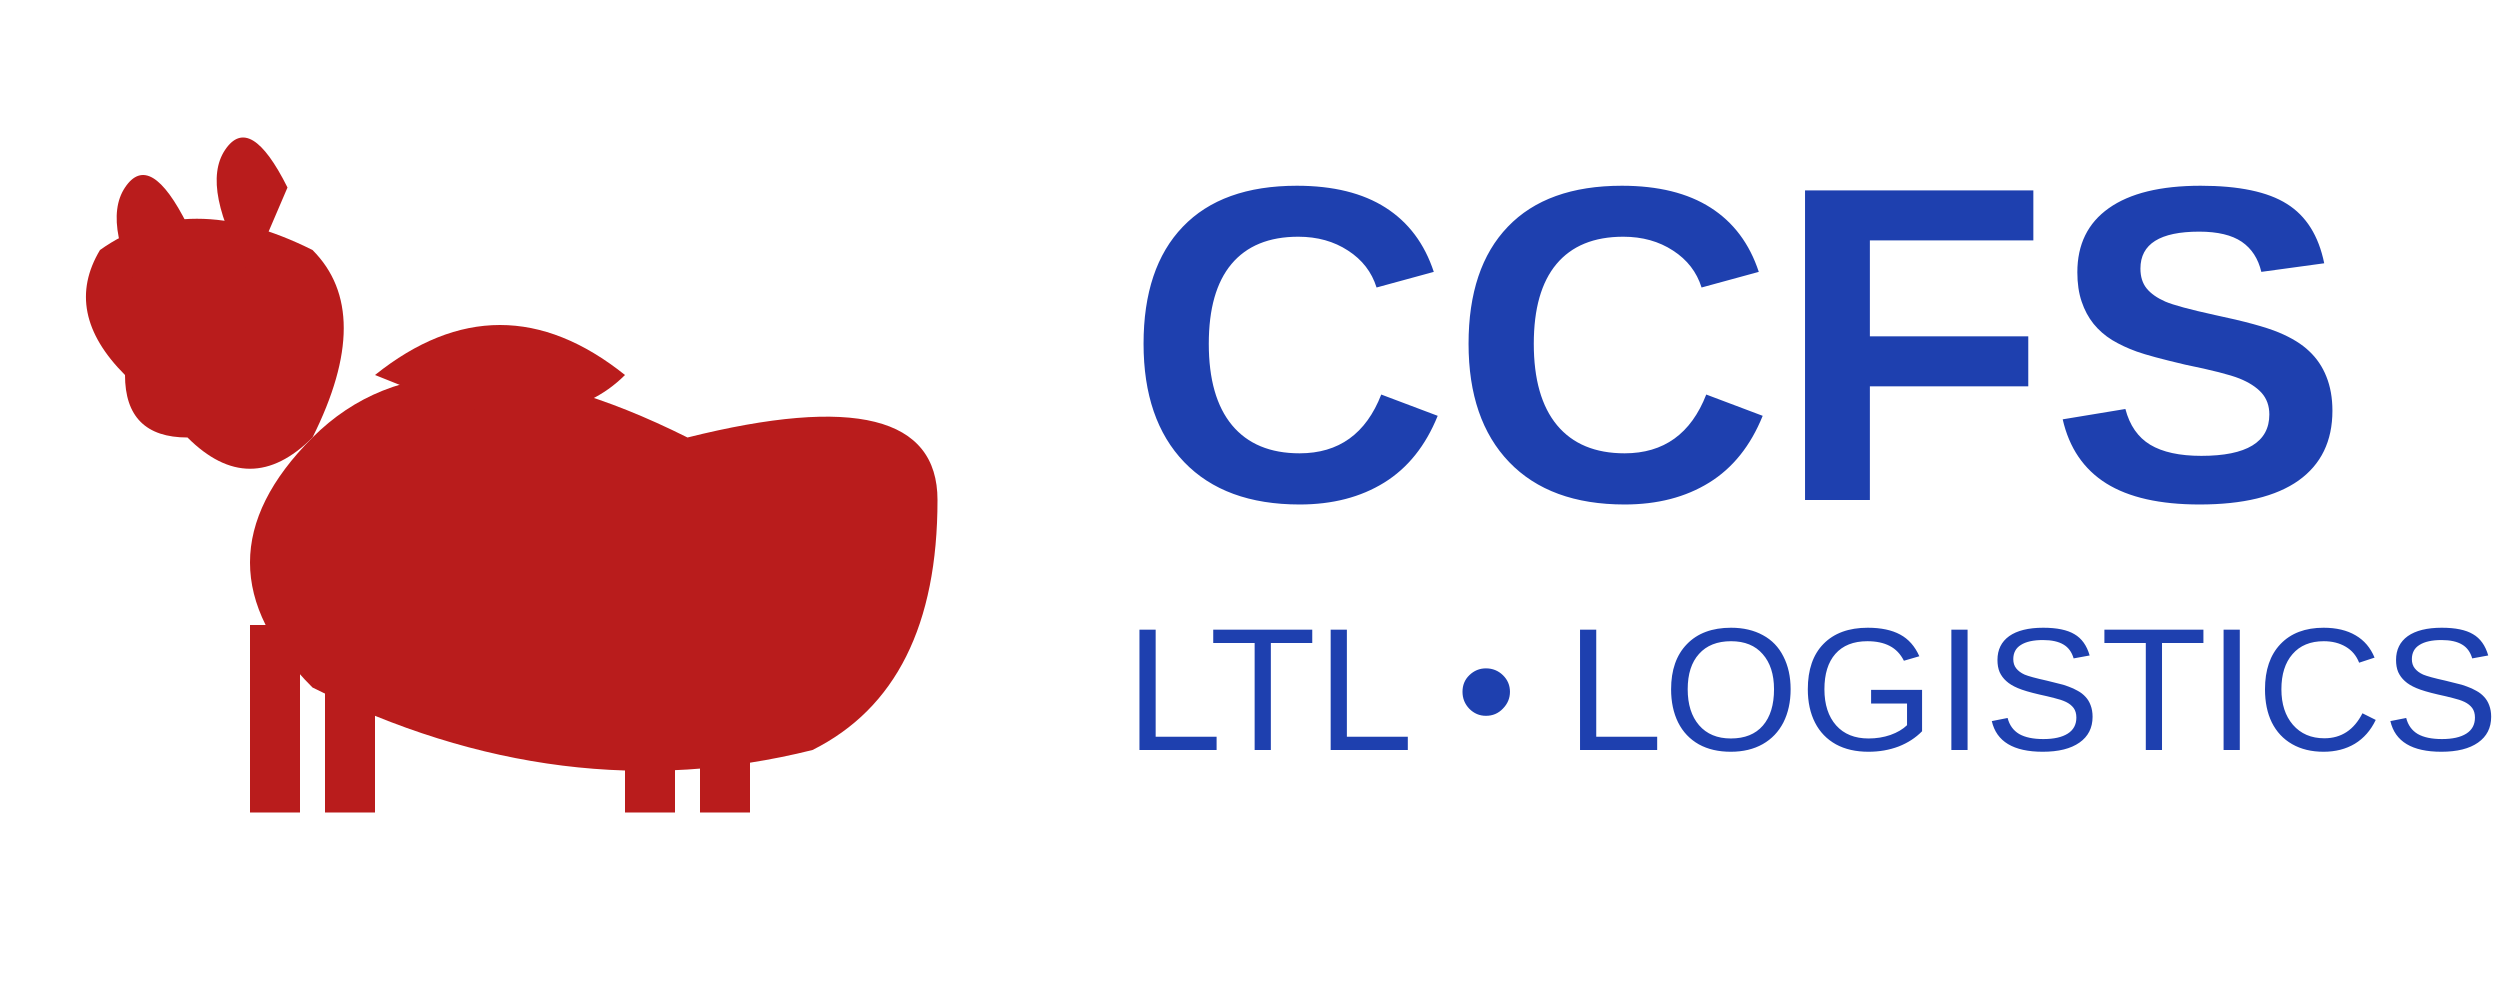
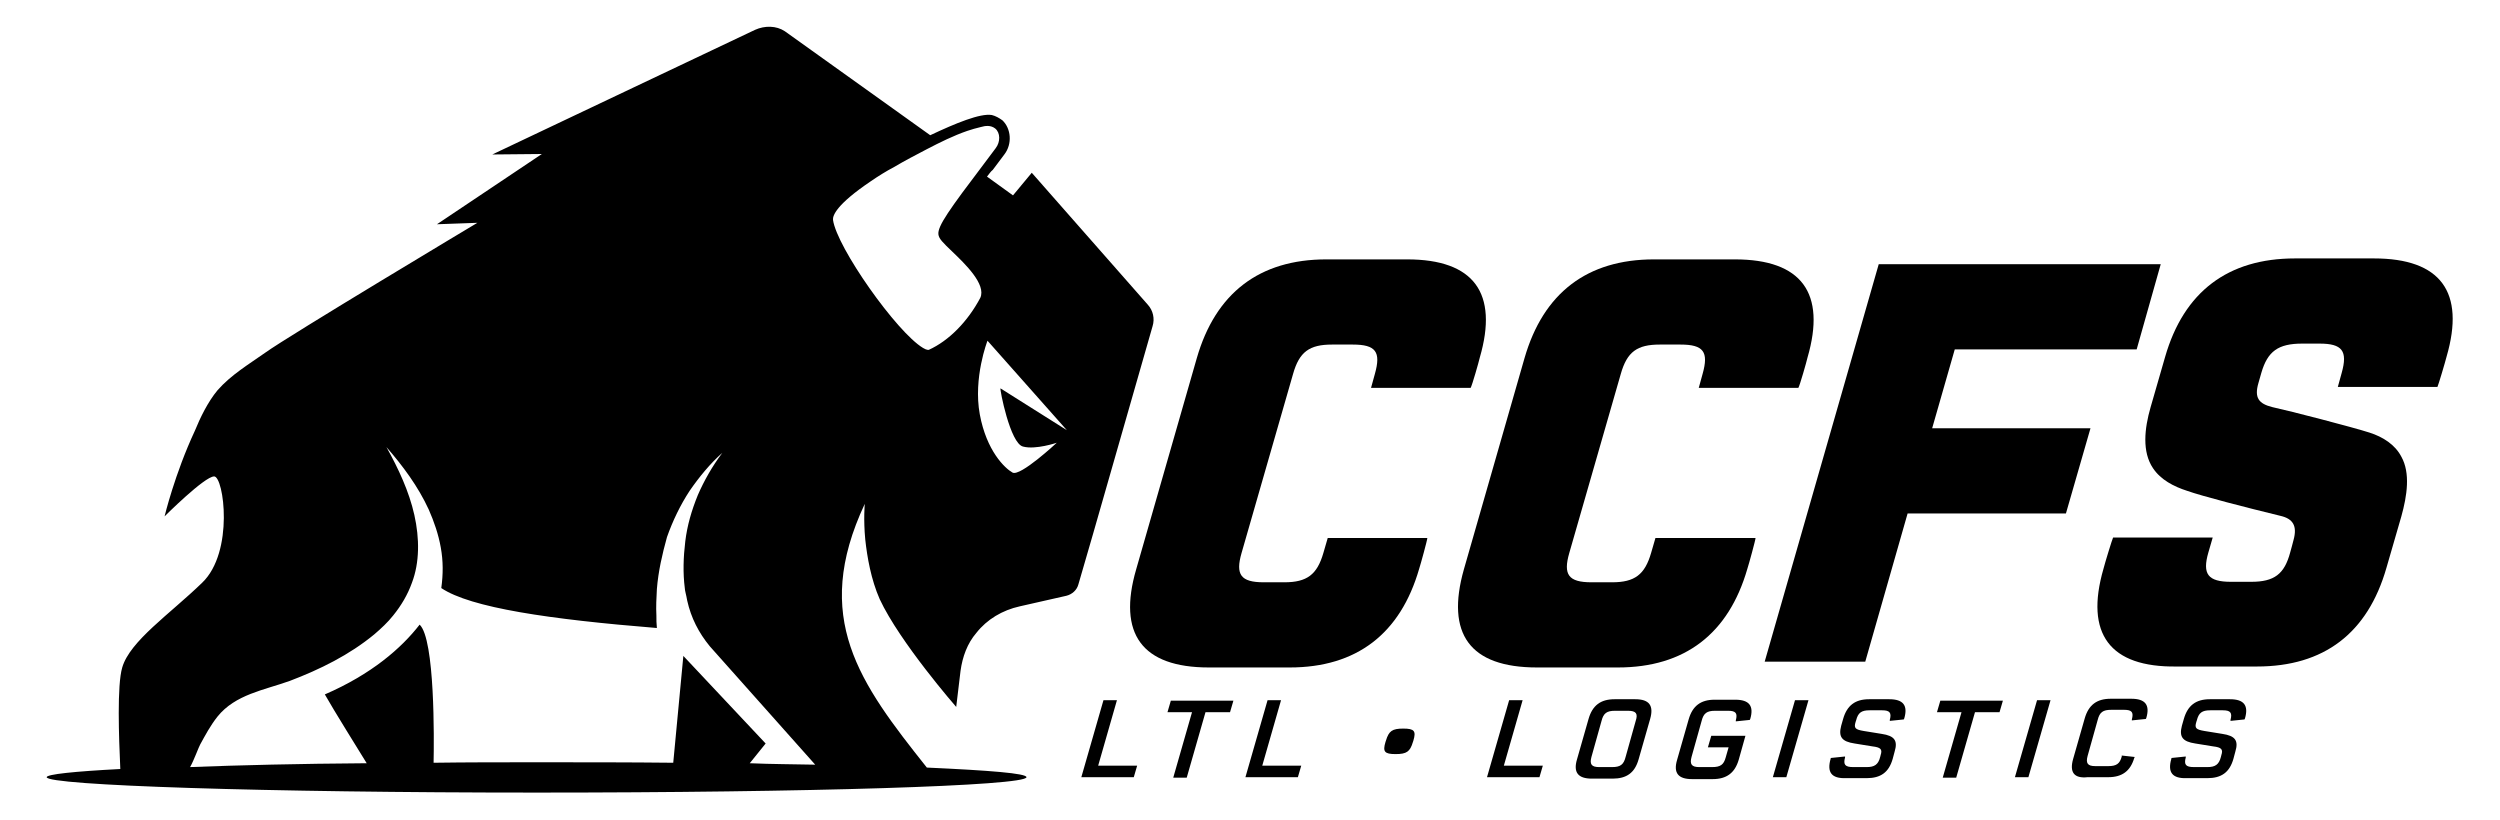
- <svg xmlns="http://www.w3.org/2000/svg" width="200" height="80" viewBox="0 0 200 80">
-   <g fill="#B91C1C">
-     <path d="M25 35 Q35 25 55 35 Q75 30 75 40 Q75 55 65 60 Q45 65 25 55 Q15 45 25 35Z" />
-     <path d="M10 30 Q5 25 8 20 Q15 15 25 20 Q30 25 25 35 Q20 40 15 35 Q10 35 10 30Z" />
-     <path d="M12 25 Q8 18 10 15 Q12 12 15 18" fill="#B91C1C" />
-     <path d="M20 22 Q16 15 18 12 Q20 9 23 15" fill="#B91C1C" />
-     <rect x="20" y="50" width="4" height="15" />
-     <rect x="26" y="50" width="4" height="15" />
-     <rect x="50" y="50" width="4" height="15" />
-     <rect x="56" y="50" width="4" height="15" />
-     <path d="M65 45 Q70 42 72 48 Q70 52 65 50" />
-     <path d="M30 30 Q40 22 50 30 Q45 35 35 32 Q30 30 30 30Z" />
+ <svg xmlns="http://www.w3.org/2000/svg" version="1.1" id="Layer_1" x="0px" y="0px" viewBox="0 0 519.5 170.2" style="enable-background:new 0 0 519.5 170.2;" xml:space="preserve">
+   <polygon points="406.2,72.6 401.5,89 434.4,89 429.3,106.7 396.4,106.7 387.6,137.5 366.7,137.5 390.4,54.9 449,54.9 444,72.6 " />
+   <path d="M437.1,118.2c0.3-1.2,1.8-6.1,2-6.5l20.7,0l-0.9,3.1c-1.3,4.5-0.1,6.1,4.7,6.1h4.2c4.8,0,6.9-1.6,8.1-6.1  c0,0,0.7-2.5,0.7-2.6c0.8-2.9-0.1-4.4-2.7-5c-7.4-1.8-16.3-4.1-19.4-5.2c-2.8-0.9-5.5-2.3-7.1-4.7c-2.3-3.4-1.8-8.2-0.5-12.7l3-10.4  c3.9-13.6,13.1-20.5,27-20.5h16.4c13.9,0,19,7,15.1,20.4c-0.3,1.2-1.7,5.9-1.9,6.3h-20.7l0.8-2.9c1.3-4.6,0.1-6.1-4.6-6.1h-3.6  c-5,0-7.2,1.6-8.5,6.1c0,0-0.6,2.1-0.6,2.1c-0.9,3.1,0.1,4.3,2.9,5c3.7,0.8,16.8,4.2,20.2,5.3c2.8,0.9,5.3,2.5,6.6,5  c1.9,3.4,1.2,8.1,0,12.4l-3.1,10.7c-3.9,13.6-13,20.5-26.9,20.5h-16.7C438.4,138.7,433.2,131.7,437.1,118.2" />
+   <path d="M251.2,138.7H268c13.9,0,23-7,26.9-20.5c0.3-0.9,1.7-6,1.7-6.4h-20.7l-0.9,3.1c-1.3,4.5-3.4,6.1-8.1,6.1h-4.3  c-4.8,0-5.9-1.6-4.6-6.1l10.7-37.2c1.3-4.6,3.4-6.1,8.1-6.1h4.3c4.8,0,5.9,1.5,4.6,6.1l-0.8,2.9h20.7c0.3-0.5,1.7-5.4,1.9-6.3  c3.9-13.4-1.2-20.4-15.1-20.4h-16.8c-13.9,0-23,7-26.9,20.5l-12.6,43.9C232.2,131.7,237.3,138.7,251.2,138.7" />
+   <path d="M319.4,138.7h16.8c13.9,0,23-7,26.9-20.5c0.3-0.9,1.7-6,1.7-6.4H344l-0.9,3.1c-1.3,4.5-3.4,6.1-8.1,6.1h-4.3  c-4.8,0-5.9-1.6-4.6-6.1l10.7-37.2c1.3-4.6,3.4-6.1,8.1-6.1h4.3c4.8,0,5.9,1.5,4.6,6.1l-0.8,2.9h20.7c0.3-0.5,1.7-5.4,1.9-6.3  c3.9-13.4-1.2-20.4-15.1-20.4h-16.8c-13.9,0-23,7-26.9,20.5l-12.6,43.9C300.4,131.7,305.4,138.7,319.4,138.7" />
+   <path d="M238.5,63.3l-24.1-27.4l-3.9,4.7l-5.4-3.9c0.4-0.5,0.8-1.1,1.2-1.4l2.4-3.2c1.7-2.2,1.4-5.4-0.4-7.1  c-0.7-0.5-1.4-0.9-2.2-1.1c-2.4-0.4-7.5,1.7-12.8,4.2L163.1,6.5c-1.8-1.2-4.2-1.2-6.2-0.3l-54.6,25.9l10.3-0.1L90.8,46.6l8.4-0.3  c0,0-39.1,23.4-44.1,27c-3.4,2.4-7.1,4.6-9.9,7.8c-2,2.4-3.6,5.7-4.7,8.4c-4.2,9-6.3,17.8-6.3,17.8S42.5,99,44.5,99  s4.2,15.7-2.5,22.1c-6.7,6.5-15,12.1-16.6,17.6c-1.1,3.7-0.7,14.5-0.4,21.1c-9.6,0.5-15.3,1.1-15.3,1.7c0,1.7,45.5,3.2,101.8,3.2  c56.2,0,101.8-1.4,101.8-3.2c0-0.8-7.6-1.4-20.7-2c-14-17.6-24-31.1-12.9-54.8c0,0-0.3,3.2,0.1,7.4c0.4,3.7,1.2,8.3,3,12.4  c4.2,9,15.9,22.4,15.9,22.4l0.9-7.5c0.4-2.9,1.4-5.7,3.3-7.9c2.2-2.8,5.4-4.7,9-5.5l9.7-2.2c1.2-0.3,2.2-1.2,2.5-2.4  c2.5-8.4,12.5-43.6,15.4-53.6C240,66.2,239.6,64.5,238.5,63.3 M155.8,158.6l3.3-4.1L142,136.3l-2.1,22.2c-9-0.1-18.4-0.1-28.3-0.1  c-7.4,0-14.5,0-21.5,0.1c0.1-4.7,0.3-25.7-2.9-28.7c-3.8,4.9-10,10.3-19.7,14.5c1.8,3.2,7.1,11.7,8.7,14.3  c-14,0.1-26.5,0.4-36.7,0.8c0.8-1.4,1.8-4.2,2.1-4.7c1.1-2,2.1-3.9,3.6-5.8c3.7-4.6,9.7-5.5,15-7.4c6.3-2.4,12.4-5.4,17.6-9.7  c1.4-1.2,2.8-2.5,3.9-3.9c1.7-2.1,3-4.3,3.9-6.8c1.6-4.2,1.6-9.2,0.5-14.1c-1.1-4.9-3.3-9.6-5.8-14.1c3.4,3.9,6.6,8.2,8.8,13  c1.1,2.5,2,5.1,2.5,7.9c0.5,2.8,0.5,5.5,0.1,8.4c6.1,4.1,22.5,6.5,44.8,8.3c-0.1-0.9-0.1-1.7-0.1-2.6c-0.1-1.8,0-3.7,0.1-5.5  c0.3-3.7,1.1-7.2,2.1-10.8c1.2-3.4,2.8-6.7,4.7-9.6c2-2.9,4.3-5.7,6.8-7.9c-2.1,2.8-3.8,5.8-5.1,8.8c-1.3,3.2-2.2,6.3-2.6,9.6  c-0.4,3.3-0.5,6.6-0.1,9.7c0,0.5,0.3,1.4,0.5,2.6c0.8,3.6,2.4,6.7,4.7,9.5l21.9,24.6C164.9,158.8,160.4,158.8,155.8,158.6 M193,72.7  c0,0-0.4,0.1-1.2-0.4c-5.5-3.3-17.9-20.9-18.7-26.6c-0.1-0.9,0.7-3.2,7.8-8c1.6-1.1,3.2-2.1,4.9-3c2.2-1.3,4.5-2.5,6.8-3.7  c2.7-1.4,5.5-2.8,8.4-3.8c0.9-0.3,1.9-0.6,2.8-0.8c1-0.3,2.1-0.4,3,0.3c1.1,0.9,1.1,2.8,0.1,4.1l-2.4,3.2c-7.2,9.5-9.7,13-9.5,14.7  c0.1,0.9,0.9,1.7,2.9,3.6c2.6,2.5,7.1,6.8,5.8,9.6C201.1,66.8,197.2,70.8,193,72.7 M212.6,92.8c2.6,0.7,7-0.8,7-0.8  s-7.6,7.1-9.2,6.2c-1.6-0.9-5.4-4.5-6.8-12.1c-1.4-7.6,1.6-15.3,1.6-15.3l16.5,18.6l-13.8-8.7C207.7,80.7,209.9,92.2,212.6,92.8" />
+   <g>
+     <path d="M236.3,159.1l-0.7,2.4h-10.9l4.6-16h2.8l-3.9,13.6H236.3z" />
+     <path d="M255.6,148h-5.1l-3.9,13.6h-2.8l3.9-13.6h-5.1l0.7-2.4h13L255.6,148z" />
+     <path d="M270.4,159.1l-0.7,2.4h-10.9l4.6-16h2.8l-3.9,13.6H270.4z" />
+     <path d="M287.9,154.2l0.1-0.3c0.6-2,1.3-2.5,3.6-2.5h0c2.3,0,2.7,0.5,2.1,2.5l-0.1,0.3c-0.6,2-1.3,2.5-3.6,2.5h0   C287.7,156.7,287.3,156.2,287.9,154.2z" />
+     <path d="M320.6,159.1l-0.7,2.4H309l4.6-16h2.8l-3.9,13.6H320.6z" />
+     <path d="M342.9,149.4l-2.4,8.4c-0.8,2.8-2.5,4-5.4,4h-4.3c-2.9,0-3.9-1.3-3.1-4l2.4-8.4c0.8-2.8,2.5-4.1,5.4-4.1h4.3   C342.7,145.3,343.7,146.6,342.9,149.4z M338.3,147.7h-2.7c-1.7,0-2.4,0.5-2.8,2.1l-2.1,7.5c-0.4,1.5,0,2.1,1.6,2.1h2.7   c1.7,0,2.4-0.5,2.8-2.1l2.1-7.5C340.4,148.3,340,147.7,338.3,147.7z" />
+     <path d="M360.7,149.9l0-0.2c0.4-1.5,0-2-1.6-2h-2.7c-1.7,0-2.4,0.5-2.8,2.1l-2.1,7.5c-0.4,1.5,0,2.1,1.6,2.1h2.7   c1.7,0,2.4-0.5,2.8-2l0.6-2.1h-4.3l0.7-2.4h7.1l-1.4,5c-0.8,2.7-2.5,4-5.4,4h-4.3c-2.9,0-3.9-1.3-3.1-4l2.4-8.4   c0.8-2.8,2.5-4.1,5.4-4.1h4.3c2.9,0,3.9,1.3,3.1,4l-0.1,0.2L360.7,149.9z" />
+     <path d="M373,145.5h2.8l-4.6,16h-2.8L373,145.5z" />
+     <path d="M380.4,157.7c0-0.2,0.1-0.2,0.1-0.2l2.9-0.3l0,0.2c-0.4,1.5,0,2,1.7,2h2.8c1.6,0,2.4-0.5,2.8-2.1l0.1-0.4   c0.4-1.2,0-1.6-1.7-1.8l-3.7-0.6c-2.7-0.4-3.4-1.4-2.8-3.7l0.4-1.4c0.8-2.8,2.5-4.1,5.4-4.1h4.2c2.9,0,3.9,1.3,3.1,4l-0.1,0.2   l-2.9,0.3l0-0.2c0.4-1.5,0-2-1.6-2h-2.6c-1.7,0-2.4,0.5-2.8,2.1l-0.1,0.3c-0.4,1.3-0.1,1.6,1.7,1.9l3.7,0.6   c2.7,0.4,3.4,1.4,2.7,3.7l-0.4,1.5c-0.8,2.8-2.5,4-5.4,4h-4.3C380.6,161.8,379.6,160.5,380.4,157.7z" />
+     <path d="M415.5,148h-5.1l-3.9,13.6h-2.8l3.9-13.6h-5.1l0.7-2.4h13L415.5,148z" />
+     <path d="M423.3,145.5h2.8l-4.6,16h-2.8L423.3,145.5z" />
+     <path d="M430.8,157.7l2.4-8.4c0.8-2.8,2.5-4.1,5.4-4.1h4.3c2.9,0,3.9,1.3,3.1,4l-0.1,0.2l-2.9,0.3l0-0.2c0.4-1.5,0-2-1.6-2h-2.7   c-1.7,0-2.4,0.5-2.8,2.1l-2.1,7.5c-0.4,1.5,0,2.1,1.6,2.1h2.7c1.7,0,2.4-0.5,2.8-2l0-0.2l2.7,0.3l-0.1,0.2c-0.8,2.7-2.5,4-5.4,4   h-4.3C431,161.8,430,160.5,430.8,157.7z" />
+     <path d="M451.2,157.7c0-0.2,0.1-0.2,0.1-0.2l2.9-0.3l0,0.2c-0.4,1.5,0,2,1.7,2h2.8c1.6,0,2.4-0.5,2.8-2.1l0.1-0.4   c0.4-1.2,0-1.6-1.7-1.8l-3.7-0.6c-2.7-0.4-3.4-1.4-2.8-3.7l0.4-1.4c0.8-2.8,2.5-4.1,5.4-4.1h4.2c2.9,0,3.9,1.3,3.1,4l-0.1,0.2   l-2.9,0.3l0-0.2c0.4-1.5,0-2-1.6-2h-2.6c-1.7,0-2.4,0.5-2.8,2.1l-0.1,0.3c-0.4,1.3-0.1,1.6,1.7,1.9l3.7,0.6   c2.7,0.4,3.4,1.4,2.7,3.7l-0.4,1.5c-0.8,2.8-2.5,4-5.4,4h-4.3C451.4,161.8,450.4,160.5,451.2,157.7z" />
  </g>
-   <text x="90" y="40" font-family="Arial, sans-serif" font-size="36" font-weight="bold" fill="#1E40AF">CCFS</text>
-   <text x="90" y="60" font-family="Arial, sans-serif" font-size="14" fill="#1E40AF">LTL • LOGISTICS</text>
</svg>
